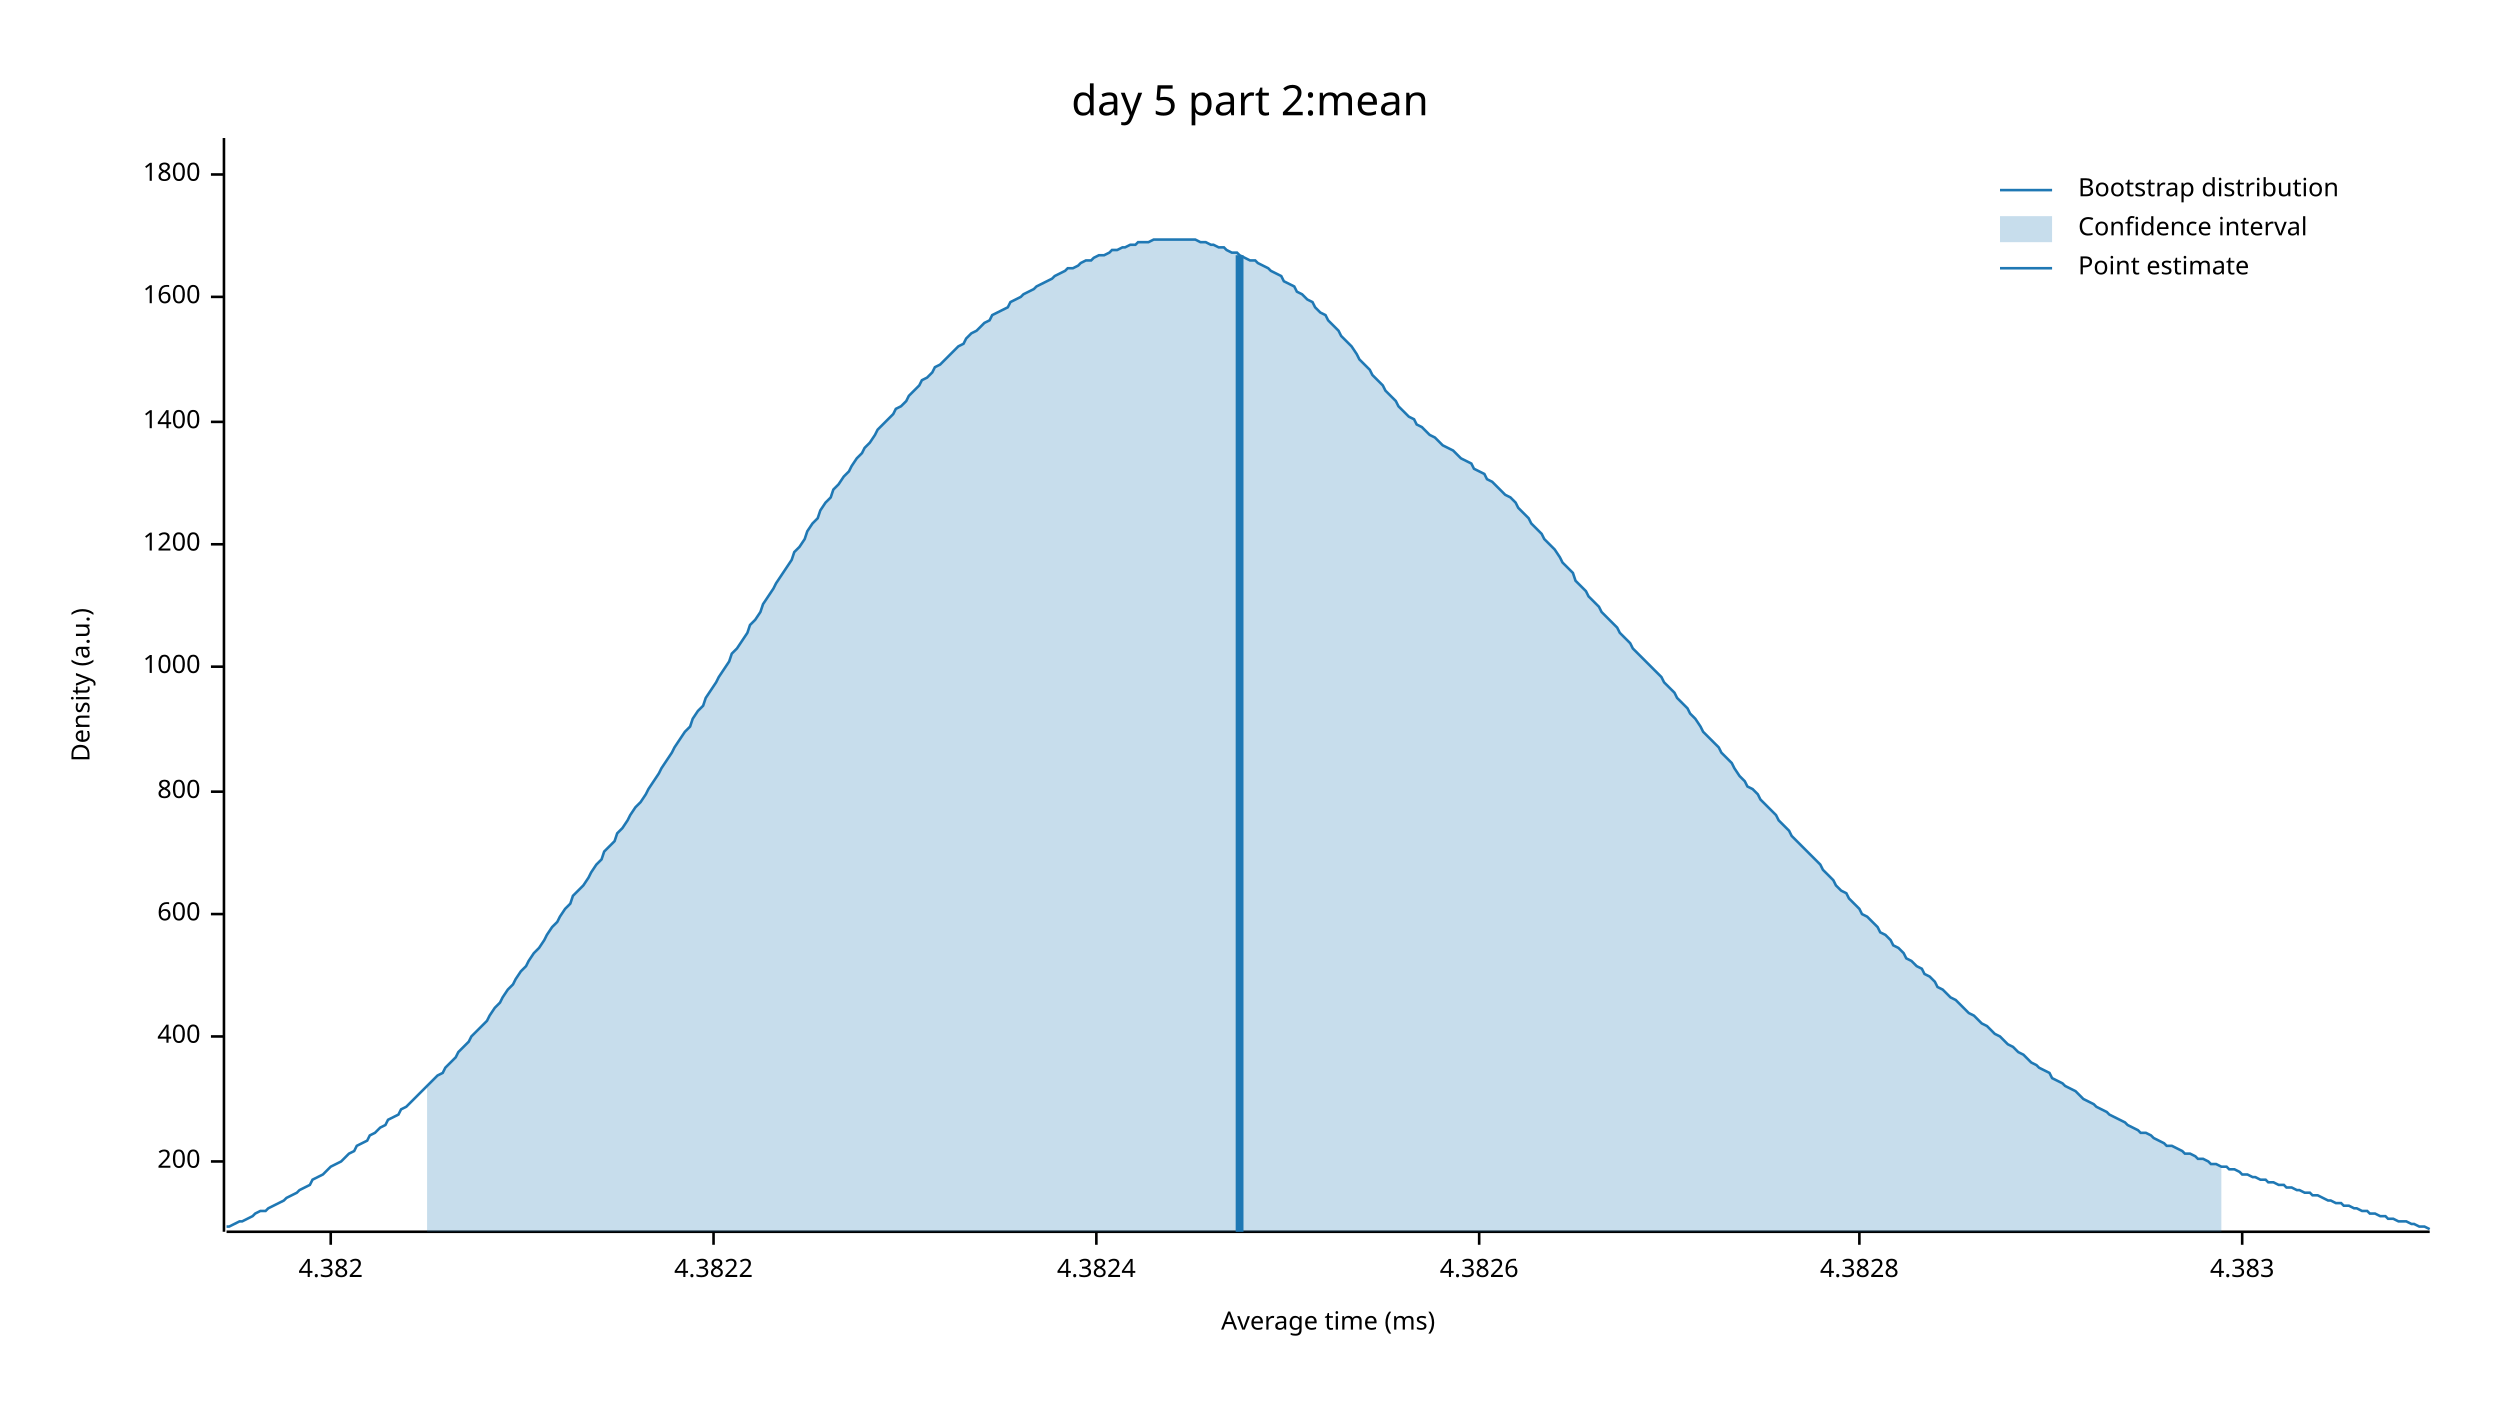
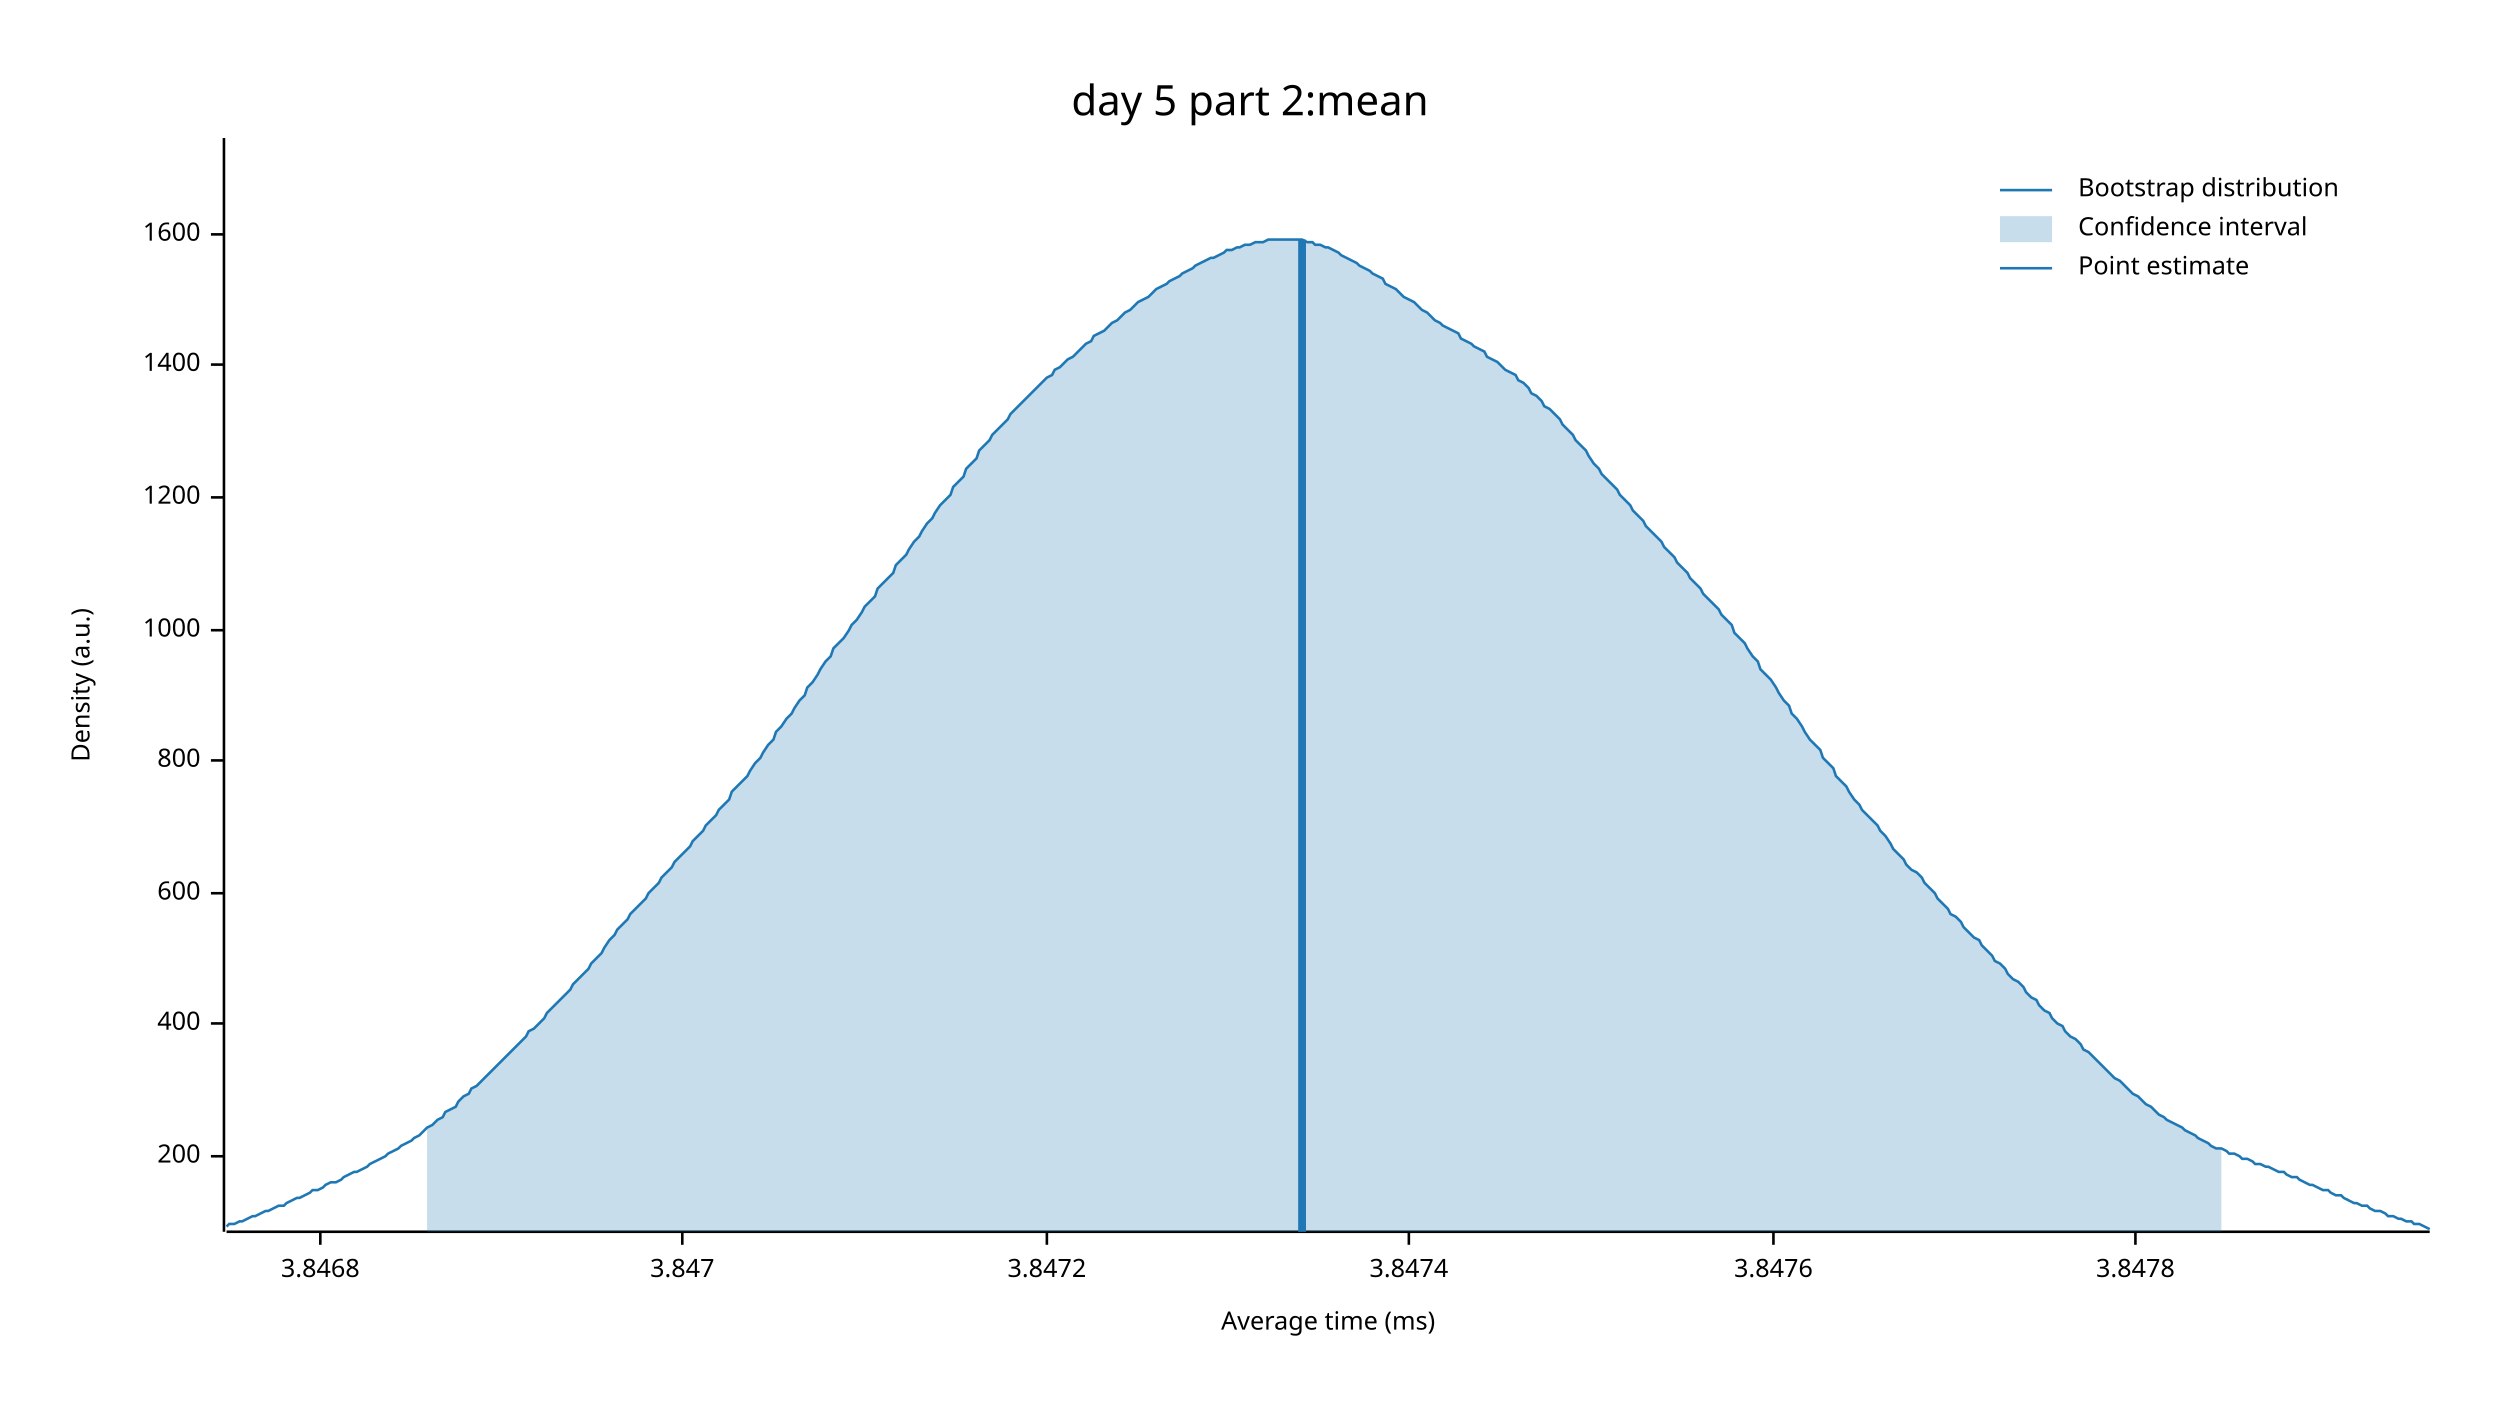
<svg xmlns="http://www.w3.org/2000/svg" width="960" height="540" viewBox="0 0 960 540">
  <text x="480" y="32" dy="0.76em" text-anchor="middle" font-family="sans-serif" font-size="16.129" opacity="1" fill="#000000">
day 5 part 2:mean
</text>
  <text x="27" y="263" dy="0.76em" text-anchor="middle" font-family="sans-serif" font-size="9.677" opacity="1" fill="#000000" transform="rotate(270, 27, 263)">
Density (a.u.)
</text>
  <text x="510" y="513" dy="-0.5ex" text-anchor="middle" font-family="sans-serif" font-size="9.677" opacity="1" fill="#000000">
Average time (ms)
</text>
  <polyline fill="none" opacity="1" stroke="#000000" stroke-width="1" points="86,53 86,473 " />
-   <text x="77" y="446" dy="0.5ex" text-anchor="end" font-family="sans-serif" font-size="9.677" opacity="1" fill="#000000">
+   <text x="77" y="444" dy="0.5ex" text-anchor="end" font-family="sans-serif" font-size="9.677" opacity="1" fill="#000000">
200
</text>
-   <polyline fill="none" opacity="1" stroke="#000000" stroke-width="1" points="81,446 86,446 " />
-   <text x="77" y="398" dy="0.5ex" text-anchor="end" font-family="sans-serif" font-size="9.677" opacity="1" fill="#000000">
+   <polyline fill="none" opacity="1" stroke="#000000" stroke-width="1" points="81,444 86,444 " />
+   <text x="77" y="393" dy="0.5ex" text-anchor="end" font-family="sans-serif" font-size="9.677" opacity="1" fill="#000000">
400
</text>
-   <polyline fill="none" opacity="1" stroke="#000000" stroke-width="1" points="81,398 86,398 " />
-   <text x="77" y="351" dy="0.5ex" text-anchor="end" font-family="sans-serif" font-size="9.677" opacity="1" fill="#000000">
+   <polyline fill="none" opacity="1" stroke="#000000" stroke-width="1" points="81,393 86,393 " />
+   <text x="77" y="343" dy="0.5ex" text-anchor="end" font-family="sans-serif" font-size="9.677" opacity="1" fill="#000000">
600
</text>
-   <polyline fill="none" opacity="1" stroke="#000000" stroke-width="1" points="81,351 86,351 " />
-   <text x="77" y="304" dy="0.5ex" text-anchor="end" font-family="sans-serif" font-size="9.677" opacity="1" fill="#000000">
+   <polyline fill="none" opacity="1" stroke="#000000" stroke-width="1" points="81,343 86,343 " />
+   <text x="77" y="292" dy="0.5ex" text-anchor="end" font-family="sans-serif" font-size="9.677" opacity="1" fill="#000000">
800
</text>
-   <polyline fill="none" opacity="1" stroke="#000000" stroke-width="1" points="81,304 86,304 " />
-   <text x="77" y="256" dy="0.5ex" text-anchor="end" font-family="sans-serif" font-size="9.677" opacity="1" fill="#000000">
+   <polyline fill="none" opacity="1" stroke="#000000" stroke-width="1" points="81,292 86,292 " />
+   <text x="77" y="242" dy="0.5ex" text-anchor="end" font-family="sans-serif" font-size="9.677" opacity="1" fill="#000000">
1000
</text>
-   <polyline fill="none" opacity="1" stroke="#000000" stroke-width="1" points="81,256 86,256 " />
-   <text x="77" y="209" dy="0.5ex" text-anchor="end" font-family="sans-serif" font-size="9.677" opacity="1" fill="#000000">
+   <polyline fill="none" opacity="1" stroke="#000000" stroke-width="1" points="81,242 86,242 " />
+   <text x="77" y="191" dy="0.5ex" text-anchor="end" font-family="sans-serif" font-size="9.677" opacity="1" fill="#000000">
1200
</text>
-   <polyline fill="none" opacity="1" stroke="#000000" stroke-width="1" points="81,209 86,209 " />
-   <text x="77" y="162" dy="0.5ex" text-anchor="end" font-family="sans-serif" font-size="9.677" opacity="1" fill="#000000">
+   <polyline fill="none" opacity="1" stroke="#000000" stroke-width="1" points="81,191 86,191 " />
+   <text x="77" y="140" dy="0.5ex" text-anchor="end" font-family="sans-serif" font-size="9.677" opacity="1" fill="#000000">
1400
</text>
-   <polyline fill="none" opacity="1" stroke="#000000" stroke-width="1" points="81,162 86,162 " />
-   <text x="77" y="114" dy="0.5ex" text-anchor="end" font-family="sans-serif" font-size="9.677" opacity="1" fill="#000000">
+   <polyline fill="none" opacity="1" stroke="#000000" stroke-width="1" points="81,140 86,140 " />
+   <text x="77" y="90" dy="0.5ex" text-anchor="end" font-family="sans-serif" font-size="9.677" opacity="1" fill="#000000">
1600
</text>
-   <polyline fill="none" opacity="1" stroke="#000000" stroke-width="1" points="81,114 86,114 " />
-   <text x="77" y="67" dy="0.5ex" text-anchor="end" font-family="sans-serif" font-size="9.677" opacity="1" fill="#000000">
- 1800
+   <polyline fill="none" opacity="1" stroke="#000000" stroke-width="1" points="81,90 86,90 " />
+   <polyline fill="none" opacity="1" stroke="#000000" stroke-width="1" points="87,473 933,473 " />
+   <text x="123" y="483" dy="0.76em" text-anchor="middle" font-family="sans-serif" font-size="9.677" opacity="1" fill="#000000">
+ 3.8468
</text>
-   <polyline fill="none" opacity="1" stroke="#000000" stroke-width="1" points="81,67 86,67 " />
-   <polyline fill="none" opacity="1" stroke="#000000" stroke-width="1" points="87,473 933,473 " />
-   <text x="127" y="483" dy="0.76em" text-anchor="middle" font-family="sans-serif" font-size="9.677" opacity="1" fill="#000000">
- 4.382
+   <polyline fill="none" opacity="1" stroke="#000000" stroke-width="1" points="123,473 123,478 " />
+   <text x="262" y="483" dy="0.76em" text-anchor="middle" font-family="sans-serif" font-size="9.677" opacity="1" fill="#000000">
+ 3.847
</text>
-   <polyline fill="none" opacity="1" stroke="#000000" stroke-width="1" points="127,473 127,478 " />
-   <text x="274" y="483" dy="0.76em" text-anchor="middle" font-family="sans-serif" font-size="9.677" opacity="1" fill="#000000">
- 4.3822
+   <polyline fill="none" opacity="1" stroke="#000000" stroke-width="1" points="262,473 262,478 " />
+   <text x="402" y="483" dy="0.76em" text-anchor="middle" font-family="sans-serif" font-size="9.677" opacity="1" fill="#000000">
+ 3.8472
</text>
-   <polyline fill="none" opacity="1" stroke="#000000" stroke-width="1" points="274,473 274,478 " />
-   <text x="421" y="483" dy="0.76em" text-anchor="middle" font-family="sans-serif" font-size="9.677" opacity="1" fill="#000000">
- 4.3824
+   <polyline fill="none" opacity="1" stroke="#000000" stroke-width="1" points="402,473 402,478 " />
+   <text x="541" y="483" dy="0.76em" text-anchor="middle" font-family="sans-serif" font-size="9.677" opacity="1" fill="#000000">
+ 3.8474
</text>
-   <polyline fill="none" opacity="1" stroke="#000000" stroke-width="1" points="421,473 421,478 " />
-   <text x="568" y="483" dy="0.76em" text-anchor="middle" font-family="sans-serif" font-size="9.677" opacity="1" fill="#000000">
- 4.3826
+   <polyline fill="none" opacity="1" stroke="#000000" stroke-width="1" points="541,473 541,478 " />
+   <text x="681" y="483" dy="0.76em" text-anchor="middle" font-family="sans-serif" font-size="9.677" opacity="1" fill="#000000">
+ 3.8476
</text>
-   <polyline fill="none" opacity="1" stroke="#000000" stroke-width="1" points="568,473 568,478 " />
-   <text x="714" y="483" dy="0.76em" text-anchor="middle" font-family="sans-serif" font-size="9.677" opacity="1" fill="#000000">
- 4.3828
+   <polyline fill="none" opacity="1" stroke="#000000" stroke-width="1" points="681,473 681,478 " />
+   <text x="820" y="483" dy="0.76em" text-anchor="middle" font-family="sans-serif" font-size="9.677" opacity="1" fill="#000000">
+ 3.8478
</text>
-   <polyline fill="none" opacity="1" stroke="#000000" stroke-width="1" points="714,473 714,478 " />
-   <text x="861" y="483" dy="0.76em" text-anchor="middle" font-family="sans-serif" font-size="9.677" opacity="1" fill="#000000">
- 4.383
- </text>
-   <polyline fill="none" opacity="1" stroke="#000000" stroke-width="1" points="861,473 861,478 " />
-   <polyline fill="none" opacity="1" stroke="#1F78B4" stroke-width="1" points="87,471 88,471 90,470 92,469 93,469 95,468 97,467 98,466 100,465 102,465 103,464 105,463 107,462 109,461 110,460 112,459 114,458 115,457 117,456 119,455 120,453 122,452 124,451 125,450 127,448 129,447 131,446 132,445 134,443 136,442 137,440 139,439 141,438 142,436 144,435 146,433 148,432 149,430 151,429 153,428 154,426 156,425 158,423 159,422 161,420 163,418 164,417 166,415 168,413 170,412 171,410 173,408 175,406 176,404 178,402 180,400 181,398 183,396 185,394 187,392 188,390 190,387 192,385 193,383 195,380 197,378 198,376 200,373 202,371 203,369 205,366 207,364 209,361 210,359 212,356 214,354 215,352 217,349 219,347 220,344 222,342 224,340 226,337 227,335 229,332 231,330 232,327 234,325 236,323 237,320 239,318 241,315 242,313 244,310 246,308 248,305 249,303 251,300 253,297 254,295 256,292 258,289 259,287 261,284 263,281 265,279 266,276 268,273 270,271 271,268 273,265 275,262 276,260 278,257 280,254 281,251 283,249 285,246 287,243 288,240 290,238 292,235 293,232 295,229 297,226 298,224 300,221 302,218 304,215 305,212 307,210 309,207 310,204 312,201 314,199 315,196 317,193 319,191 320,188 322,186 324,183 326,181 327,179 329,176 331,174 332,172 334,170 336,167 337,165 339,163 341,161 343,159 344,157 346,156 348,154 349,152 351,150 353,148 354,146 356,145 358,143 359,141 361,140 363,138 365,136 366,135 368,133 370,132 371,130 373,128 375,127 376,126 378,124 380,123 381,121 383,120 385,119 387,118 388,116 390,115 392,114 393,113 395,112 397,111 398,110 400,109 402,108 404,107 405,106 407,105 409,104 410,103 412,103 414,102 415,101 417,100 419,100 420,99 422,98 424,98 426,97 427,96 429,96 431,95 432,95 434,94 436,94 437,93 439,93 441,93 443,92 444,92 446,92 448,92 449,92 451,92 453,92 454,92 456,92 458,92 459,92 461,93 463,93 465,94 466,94 468,95 470,95 471,96 473,97 475,97 476,98 478,99 480,100 482,100 483,101 485,102 487,103 488,104 490,105 492,106 493,108 495,109 497,110 498,112 500,113 502,115 504,116 505,118 507,120 509,121 510,123 512,125 514,127 515,129 517,131 519,133 521,136 522,138 524,140 526,142 527,144 529,146 531,148 532,150 534,152 536,154 537,156 539,158 541,160 543,161 544,163 546,164 548,166 549,167 551,168 553,170 554,171 556,172 558,173 560,175 561,176 563,177 565,178 566,180 568,181 570,182 571,184 573,185 575,187 576,188 578,190 580,191 582,193 583,195 585,197 587,199 588,201 590,203 592,205 593,207 595,209 597,211 599,214 600,216 602,218 604,220 605,223 607,225 609,227 610,229 612,231 614,233 615,235 617,237 619,239 621,241 622,243 624,245 626,247 627,249 629,251 631,253 632,254 634,256 636,258 638,260 639,262 641,264 643,266 644,268 646,270 648,272 649,274 651,276 653,279 654,281 656,283 658,285 660,287 661,289 663,291 665,293 666,295 668,298 670,300 671,302 673,303 675,305 676,307 678,309 680,311 682,313 683,315 685,317 687,319 688,321 690,323 692,325 693,326 695,328 697,330 699,332 700,334 702,336 704,338 705,340 707,342 709,343 710,345 712,347 714,349 715,351 717,352 719,354 721,356 722,358 724,359 726,361 727,363 729,364 731,366 732,368 734,369 736,371 738,372 739,374 741,375 743,377 744,379 746,380 748,382 749,383 751,384 753,386 754,387 756,389 758,390 760,392 761,393 763,394 765,396 766,397 768,398 770,400 771,401 773,402 775,404 777,405 778,406 780,408 782,409 783,410 785,411 787,412 788,414 790,415 792,416 793,417 795,418 797,419 799,421 800,422 802,423 804,424 805,425 807,426 809,427 810,428 812,429 814,430 816,431 817,432 819,433 821,434 822,435 824,435 826,436 827,437 829,438 831,439 832,440 834,440 836,441 838,442 839,443 841,443 843,444 844,445 846,445 848,446 849,447 851,447 853,448 855,448 856,449 858,449 860,450 861,451 863,451 865,452 866,452 868,453 870,453 871,454 873,454 875,455 877,455 878,456 880,456 882,457 883,457 885,458 887,458 888,459 890,459 892,460 894,461 895,461 897,462 899,462 900,463 902,463 904,464 905,464 907,465 909,465 910,466 912,466 914,467 916,467 917,468 919,468 921,469 922,469 924,469 926,470 927,470 929,471 931,471 933,472 " />
-   <polygon opacity="0.25" fill="#1F78B4" points="164,417 166,415 168,413 170,412 171,410 173,408 175,406 176,404 178,402 180,400 181,398 183,396 185,394 187,392 188,390 190,387 192,385 193,383 195,380 197,378 198,376 200,373 202,371 203,369 205,366 207,364 209,361 210,359 212,356 214,354 215,352 217,349 219,347 220,344 222,342 224,340 226,337 227,335 229,332 231,330 232,327 234,325 236,323 237,320 239,318 241,315 242,313 244,310 246,308 248,305 249,303 251,300 253,297 254,295 256,292 258,289 259,287 261,284 263,281 265,279 266,276 268,273 270,271 271,268 273,265 275,262 276,260 278,257 280,254 281,251 283,249 285,246 287,243 288,240 290,238 292,235 293,232 295,229 297,226 298,224 300,221 302,218 304,215 305,212 307,210 309,207 310,204 312,201 314,199 315,196 317,193 319,191 320,188 322,186 324,183 326,181 327,179 329,176 331,174 332,172 334,170 336,167 337,165 339,163 341,161 343,159 344,157 346,156 348,154 349,152 351,150 353,148 354,146 356,145 358,143 359,141 361,140 363,138 365,136 366,135 368,133 370,132 371,130 373,128 375,127 376,126 378,124 380,123 381,121 383,120 385,119 387,118 388,116 390,115 392,114 393,113 395,112 397,111 398,110 400,109 402,108 404,107 405,106 407,105 409,104 410,103 412,103 414,102 415,101 417,100 419,100 420,99 422,98 424,98 426,97 427,96 429,96 431,95 432,95 434,94 436,94 437,93 439,93 441,93 443,92 444,92 446,92 448,92 449,92 451,92 453,92 454,92 456,92 458,92 459,92 461,93 463,93 465,94 466,94 468,95 470,95 471,96 473,97 475,97 476,98 478,99 480,100 482,100 483,101 485,102 487,103 488,104 490,105 492,106 493,108 495,109 497,110 498,112 500,113 502,115 504,116 505,118 507,120 509,121 510,123 512,125 514,127 515,129 517,131 519,133 521,136 522,138 524,140 526,142 527,144 529,146 531,148 532,150 534,152 536,154 537,156 539,158 541,160 543,161 544,163 546,164 548,166 549,167 551,168 553,170 554,171 556,172 558,173 560,175 561,176 563,177 565,178 566,180 568,181 570,182 571,184 573,185 575,187 576,188 578,190 580,191 582,193 583,195 585,197 587,199 588,201 590,203 592,205 593,207 595,209 597,211 599,214 600,216 602,218 604,220 605,223 607,225 609,227 610,229 612,231 614,233 615,235 617,237 619,239 621,241 622,243 624,245 626,247 627,249 629,251 631,253 632,254 634,256 636,258 638,260 639,262 641,264 643,266 644,268 646,270 648,272 649,274 651,276 653,279 654,281 656,283 658,285 660,287 661,289 663,291 665,293 666,295 668,298 670,300 671,302 673,303 675,305 676,307 678,309 680,311 682,313 683,315 685,317 687,319 688,321 690,323 692,325 693,326 695,328 697,330 699,332 700,334 702,336 704,338 705,340 707,342 709,343 710,345 712,347 714,349 715,351 717,352 719,354 721,356 722,358 724,359 726,361 727,363 729,364 731,366 732,368 734,369 736,371 738,372 739,374 741,375 743,377 744,379 746,380 748,382 749,383 751,384 753,386 754,387 756,389 758,390 760,392 761,393 763,394 765,396 766,397 768,398 770,400 771,401 773,402 775,404 777,405 778,406 780,408 782,409 783,410 785,411 787,412 788,414 790,415 792,416 793,417 795,418 797,419 799,421 800,422 802,423 804,424 805,425 807,426 809,427 810,428 812,429 814,430 816,431 817,432 819,433 821,434 822,435 824,435 826,436 827,437 829,438 831,439 832,440 834,440 836,441 838,442 839,443 841,443 843,444 844,445 846,445 848,446 849,447 851,447 853,448 853,473 164,473 " />
-   <polyline fill="none" opacity="1" stroke="#1F78B4" stroke-width="3" points="476,473 476,98 " />
+   <polyline fill="none" opacity="1" stroke="#000000" stroke-width="1" points="820,473 820,478 " />
+   <polyline fill="none" opacity="1" stroke="#1F78B4" stroke-width="1" points="87,471 88,470 90,470 92,469 93,469 95,468 97,467 98,467 100,466 102,465 103,465 105,464 107,463 109,463 110,462 112,461 114,460 115,460 117,459 119,458 120,457 122,457 124,456 125,455 127,454 129,454 131,453 132,452 134,451 136,450 137,450 139,449 141,448 142,447 144,446 146,445 148,444 149,443 151,442 153,441 154,440 156,439 158,438 159,437 161,436 163,434 164,433 166,432 168,430 170,429 171,427 173,426 175,425 176,423 178,421 180,420 181,418 183,417 185,415 187,413 188,412 190,410 192,408 193,407 195,405 197,403 198,402 200,400 202,398 203,396 205,395 207,393 209,391 210,389 212,387 214,385 215,384 217,382 219,380 220,378 222,376 224,374 226,372 227,370 229,368 231,366 232,364 234,361 236,359 237,357 239,355 241,353 242,351 244,349 246,347 248,345 249,343 251,341 253,339 254,337 256,335 258,333 259,331 261,329 263,327 265,325 266,323 268,321 270,319 271,317 273,315 275,313 276,311 278,309 280,307 281,304 283,302 285,300 287,298 288,296 290,293 292,291 293,289 295,286 297,284 298,281 300,279 302,276 304,274 305,272 307,269 309,267 310,264 312,262 314,259 315,257 317,254 319,252 320,249 322,247 324,245 326,242 327,240 329,238 331,235 332,233 334,231 336,229 337,226 339,224 341,222 343,220 344,217 346,215 348,213 349,211 351,208 353,206 354,204 356,201 358,199 359,197 361,194 363,192 365,190 366,187 368,185 370,183 371,180 373,178 375,176 376,173 378,171 380,169 381,167 383,165 385,163 387,161 388,159 390,157 392,155 393,154 395,152 397,150 398,149 400,147 402,145 404,144 405,142 407,141 409,139 410,138 412,137 414,135 415,134 417,132 419,131 420,129 422,128 424,127 426,125 427,124 429,123 431,121 432,120 434,119 436,117 437,116 439,115 441,114 443,112 444,111 446,110 448,109 449,108 451,107 453,106 454,105 456,104 458,103 459,102 461,101 463,100 465,99 466,99 468,98 470,97 471,96 473,96 475,95 476,95 478,94 480,94 482,93 483,93 485,93 487,92 488,92 490,92 492,92 493,92 495,92 497,92 498,92 500,92 502,93 504,93 505,94 507,94 509,95 510,95 512,96 514,97 515,98 517,99 519,100 521,101 522,102 524,103 526,104 527,105 529,106 531,107 532,109 534,110 536,111 537,112 539,114 541,115 543,116 544,117 546,119 548,120 549,121 551,123 553,124 554,125 556,126 558,127 560,128 561,130 563,131 565,132 566,133 568,134 570,135 571,137 573,138 575,139 576,140 578,142 580,143 582,144 583,146 585,147 587,149 588,151 590,152 592,154 593,156 595,157 597,159 599,161 600,163 602,165 604,167 605,169 607,171 609,173 610,175 612,178 614,180 615,182 617,184 619,186 621,188 622,190 624,192 626,194 627,196 629,198 631,200 632,202 634,204 636,206 638,208 639,210 641,212 643,214 644,216 646,218 648,220 649,222 651,224 653,226 654,228 656,230 658,232 660,234 661,236 663,238 665,240 666,243 668,245 670,247 671,249 673,252 675,254 676,257 678,259 680,261 682,264 683,266 685,269 687,271 688,274 690,276 692,279 693,281 695,284 697,286 699,288 700,291 702,293 704,295 705,298 707,300 709,302 710,304 712,307 714,309 715,311 717,313 719,315 721,317 722,319 724,321 726,324 727,326 729,328 731,330 732,332 734,334 736,335 738,337 739,339 741,341 743,343 744,345 746,347 748,349 749,351 751,352 753,354 754,356 756,358 758,360 760,361 761,363 763,365 765,367 766,369 768,370 770,372 771,374 773,376 775,377 777,379 778,381 780,383 782,384 783,386 785,388 787,389 788,391 790,393 792,394 793,396 795,398 797,399 799,401 800,403 802,404 804,406 805,407 807,409 809,411 810,412 812,414 814,415 816,417 817,418 819,420 821,421 822,422 824,424 826,425 827,426 829,428 831,429 832,430 834,431 836,432 838,433 839,434 841,435 843,436 844,437 846,438 848,439 849,440 851,441 853,441 855,442 856,443 858,443 860,444 861,445 863,445 865,446 866,447 868,447 870,448 871,448 873,449 875,450 877,450 878,451 880,452 882,452 883,453 885,454 887,455 888,455 890,456 892,457 894,457 895,458 897,459 899,459 900,460 902,461 904,462 905,462 907,463 909,463 910,464 912,465 914,465 916,466 917,467 919,467 921,468 922,468 924,469 926,469 927,470 929,470 931,471 933,472 " />
+   <polygon opacity="0.25" fill="#1F78B4" points="164,433 166,432 168,430 170,429 171,427 173,426 175,425 176,423 178,421 180,420 181,418 183,417 185,415 187,413 188,412 190,410 192,408 193,407 195,405 197,403 198,402 200,400 202,398 203,396 205,395 207,393 209,391 210,389 212,387 214,385 215,384 217,382 219,380 220,378 222,376 224,374 226,372 227,370 229,368 231,366 232,364 234,361 236,359 237,357 239,355 241,353 242,351 244,349 246,347 248,345 249,343 251,341 253,339 254,337 256,335 258,333 259,331 261,329 263,327 265,325 266,323 268,321 270,319 271,317 273,315 275,313 276,311 278,309 280,307 281,304 283,302 285,300 287,298 288,296 290,293 292,291 293,289 295,286 297,284 298,281 300,279 302,276 304,274 305,272 307,269 309,267 310,264 312,262 314,259 315,257 317,254 319,252 320,249 322,247 324,245 326,242 327,240 329,238 331,235 332,233 334,231 336,229 337,226 339,224 341,222 343,220 344,217 346,215 348,213 349,211 351,208 353,206 354,204 356,201 358,199 359,197 361,194 363,192 365,190 366,187 368,185 370,183 371,180 373,178 375,176 376,173 378,171 380,169 381,167 383,165 385,163 387,161 388,159 390,157 392,155 393,154 395,152 397,150 398,149 400,147 402,145 404,144 405,142 407,141 409,139 410,138 412,137 414,135 415,134 417,132 419,131 420,129 422,128 424,127 426,125 427,124 429,123 431,121 432,120 434,119 436,117 437,116 439,115 441,114 443,112 444,111 446,110 448,109 449,108 451,107 453,106 454,105 456,104 458,103 459,102 461,101 463,100 465,99 466,99 468,98 470,97 471,96 473,96 475,95 476,95 478,94 480,94 482,93 483,93 485,93 487,92 488,92 490,92 492,92 493,92 495,92 497,92 498,92 500,92 502,93 504,93 505,94 507,94 509,95 510,95 512,96 514,97 515,98 517,99 519,100 521,101 522,102 524,103 526,104 527,105 529,106 531,107 532,109 534,110 536,111 537,112 539,114 541,115 543,116 544,117 546,119 548,120 549,121 551,123 553,124 554,125 556,126 558,127 560,128 561,130 563,131 565,132 566,133 568,134 570,135 571,137 573,138 575,139 576,140 578,142 580,143 582,144 583,146 585,147 587,149 588,151 590,152 592,154 593,156 595,157 597,159 599,161 600,163 602,165 604,167 605,169 607,171 609,173 610,175 612,178 614,180 615,182 617,184 619,186 621,188 622,190 624,192 626,194 627,196 629,198 631,200 632,202 634,204 636,206 638,208 639,210 641,212 643,214 644,216 646,218 648,220 649,222 651,224 653,226 654,228 656,230 658,232 660,234 661,236 663,238 665,240 666,243 668,245 670,247 671,249 673,252 675,254 676,257 678,259 680,261 682,264 683,266 685,269 687,271 688,274 690,276 692,279 693,281 695,284 697,286 699,288 700,291 702,293 704,295 705,298 707,300 709,302 710,304 712,307 714,309 715,311 717,313 719,315 721,317 722,319 724,321 726,324 727,326 729,328 731,330 732,332 734,334 736,335 738,337 739,339 741,341 743,343 744,345 746,347 748,349 749,351 751,352 753,354 754,356 756,358 758,360 760,361 761,363 763,365 765,367 766,369 768,370 770,372 771,374 773,376 775,377 777,379 778,381 780,383 782,384 783,386 785,388 787,389 788,391 790,393 792,394 793,396 795,398 797,399 799,401 800,403 802,404 804,406 805,407 807,409 809,411 810,412 812,414 814,415 816,417 817,418 819,420 821,421 822,422 824,424 826,425 827,426 829,428 831,429 832,430 834,431 836,432 838,433 839,434 841,435 843,436 844,437 846,438 848,439 849,440 851,441 853,441 853,473 164,473 " />
+   <polyline fill="none" opacity="1" stroke="#1F78B4" stroke-width="3" points="500,473 500,92 " />
  <text x="798" y="68" dy="0.76em" text-anchor="start" font-family="sans-serif" font-size="9.677" opacity="1" fill="#000000">
Bootstrap distribution
</text>
  <text x="798" y="83" dy="0.76em" text-anchor="start" font-family="sans-serif" font-size="9.677" opacity="1" fill="#000000">
Confidence interval
</text>
  <text x="798" y="98" dy="0.76em" text-anchor="start" font-family="sans-serif" font-size="9.677" opacity="1" fill="#000000">
Point estimate
</text>
  <polyline fill="none" opacity="1" stroke="#1F78B4" stroke-width="1" points="768,73 788,73 " />
  <rect x="768" y="83" width="20" height="10" opacity="0.25" fill="#1F78B4" stroke="none" />
  <polyline fill="none" opacity="1" stroke="#1F78B4" stroke-width="1" points="768,103 788,103 " />
</svg>
